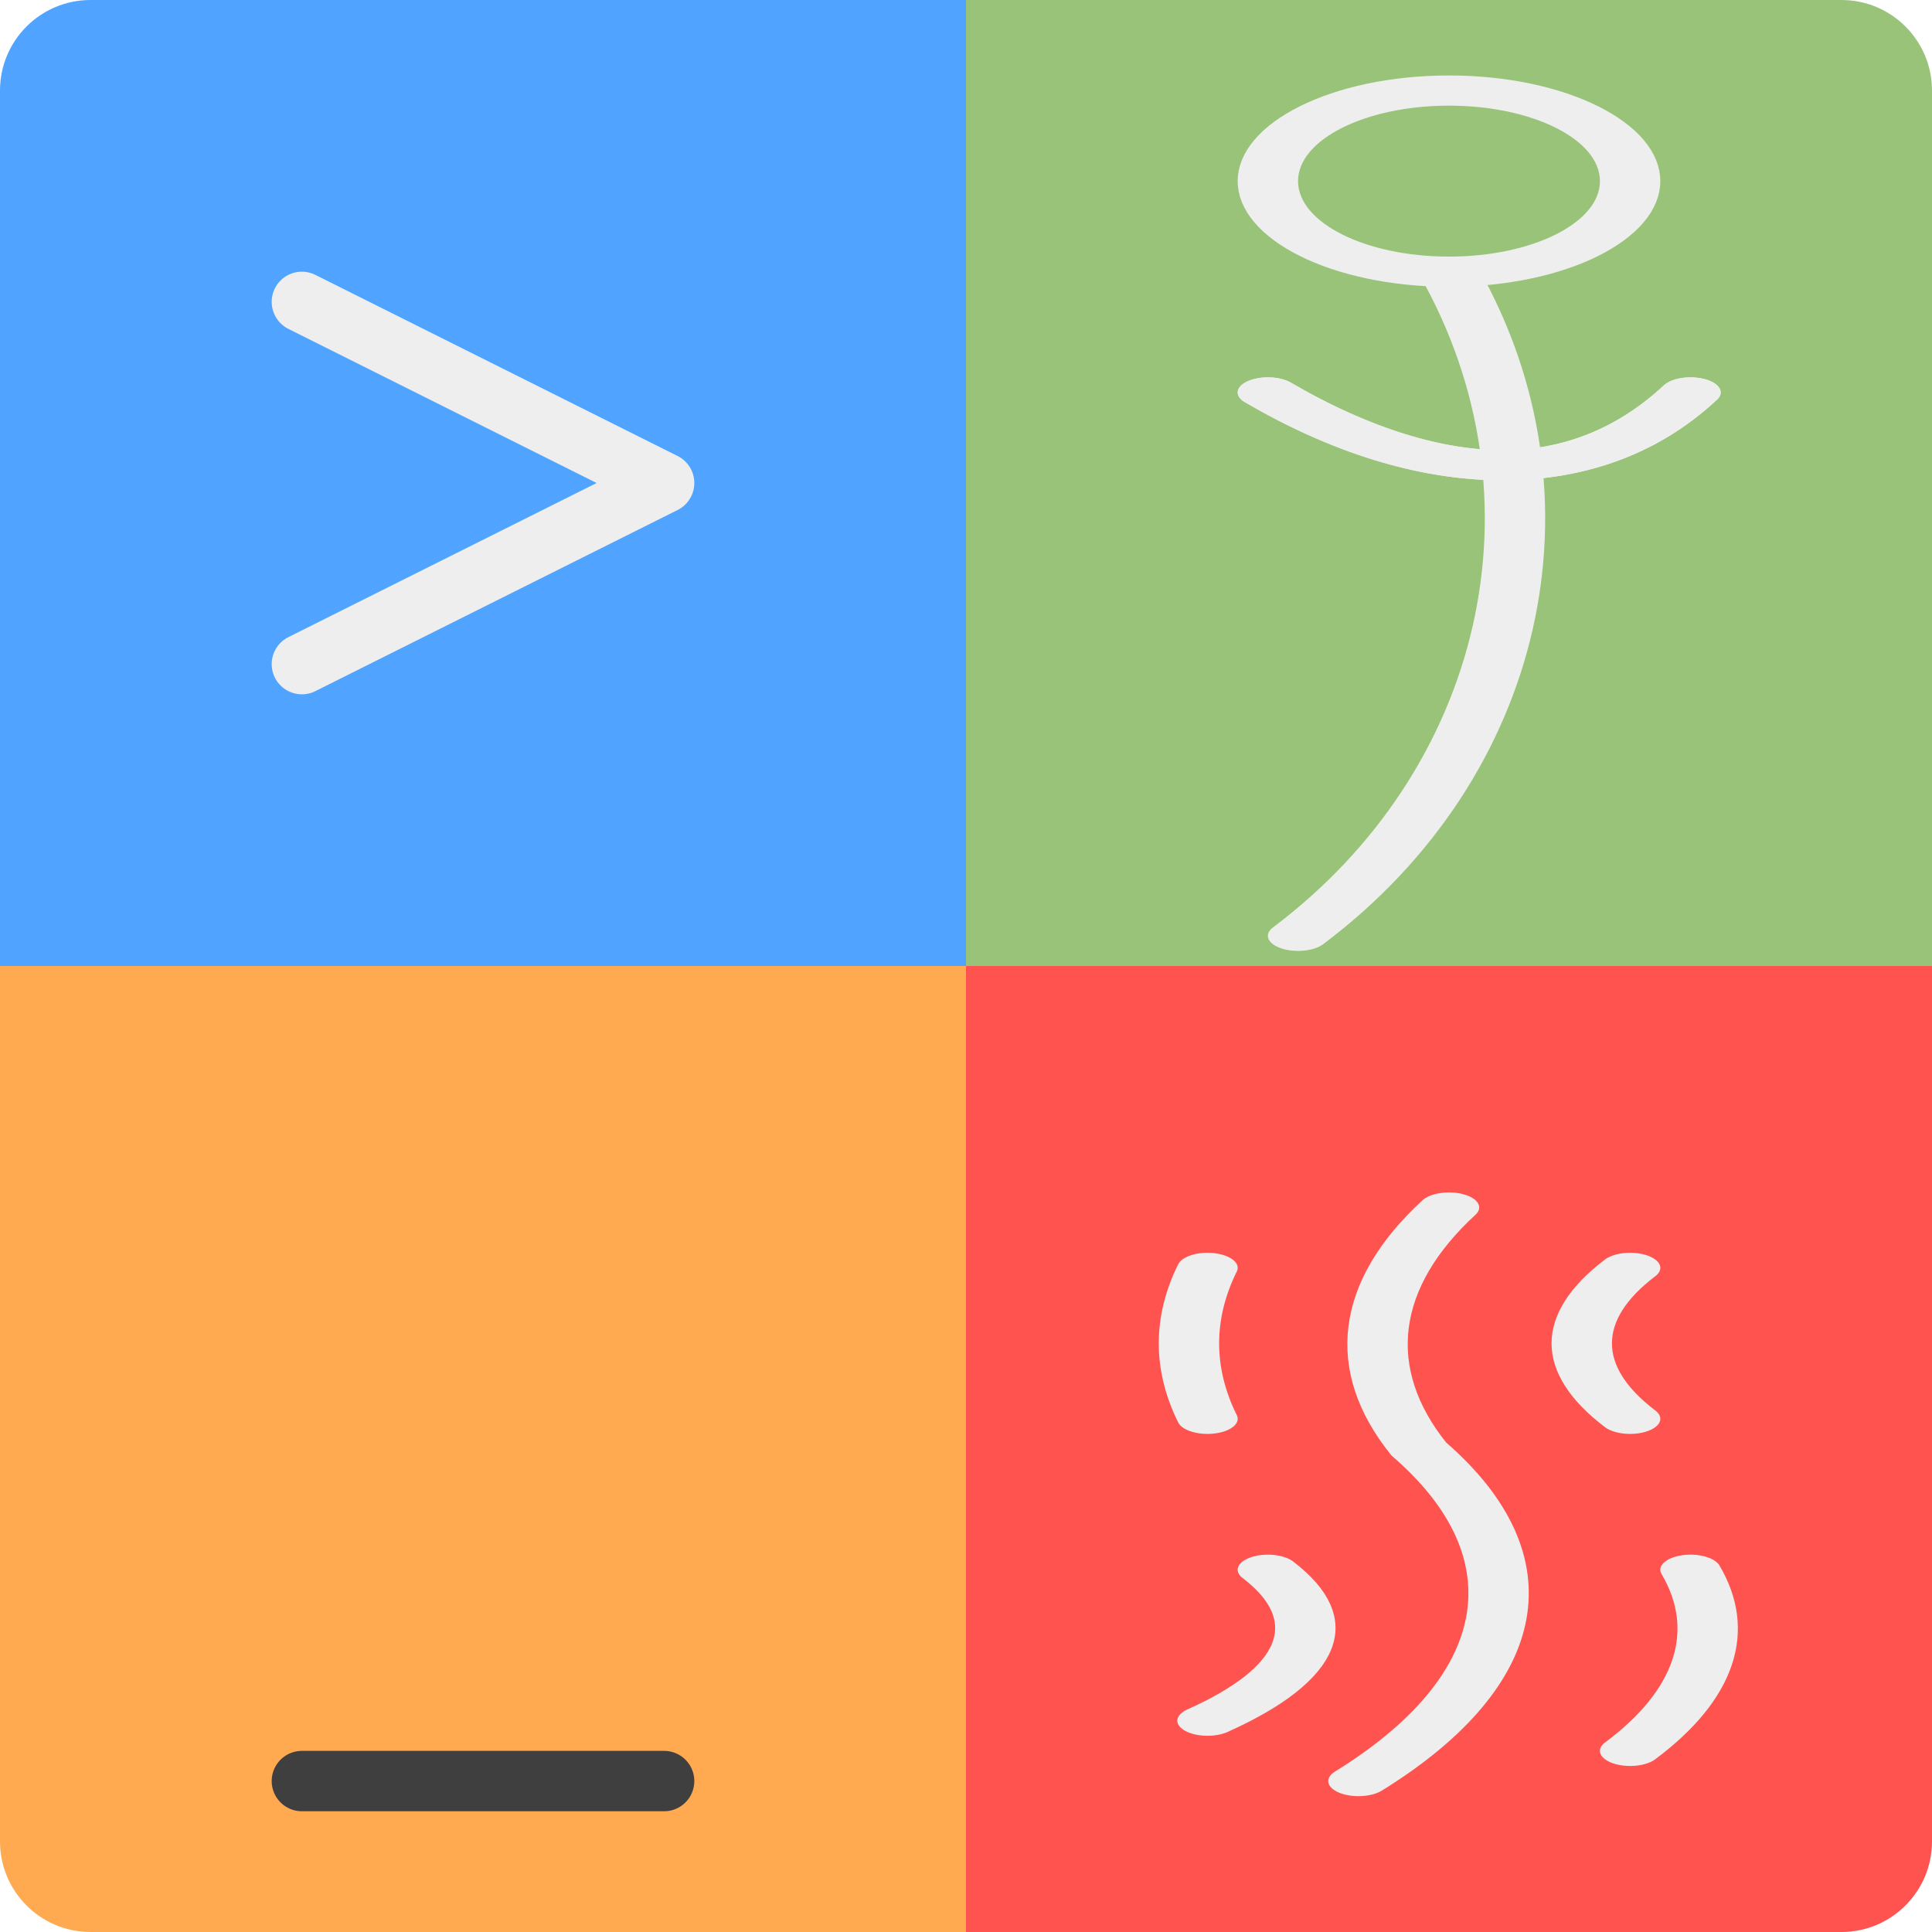
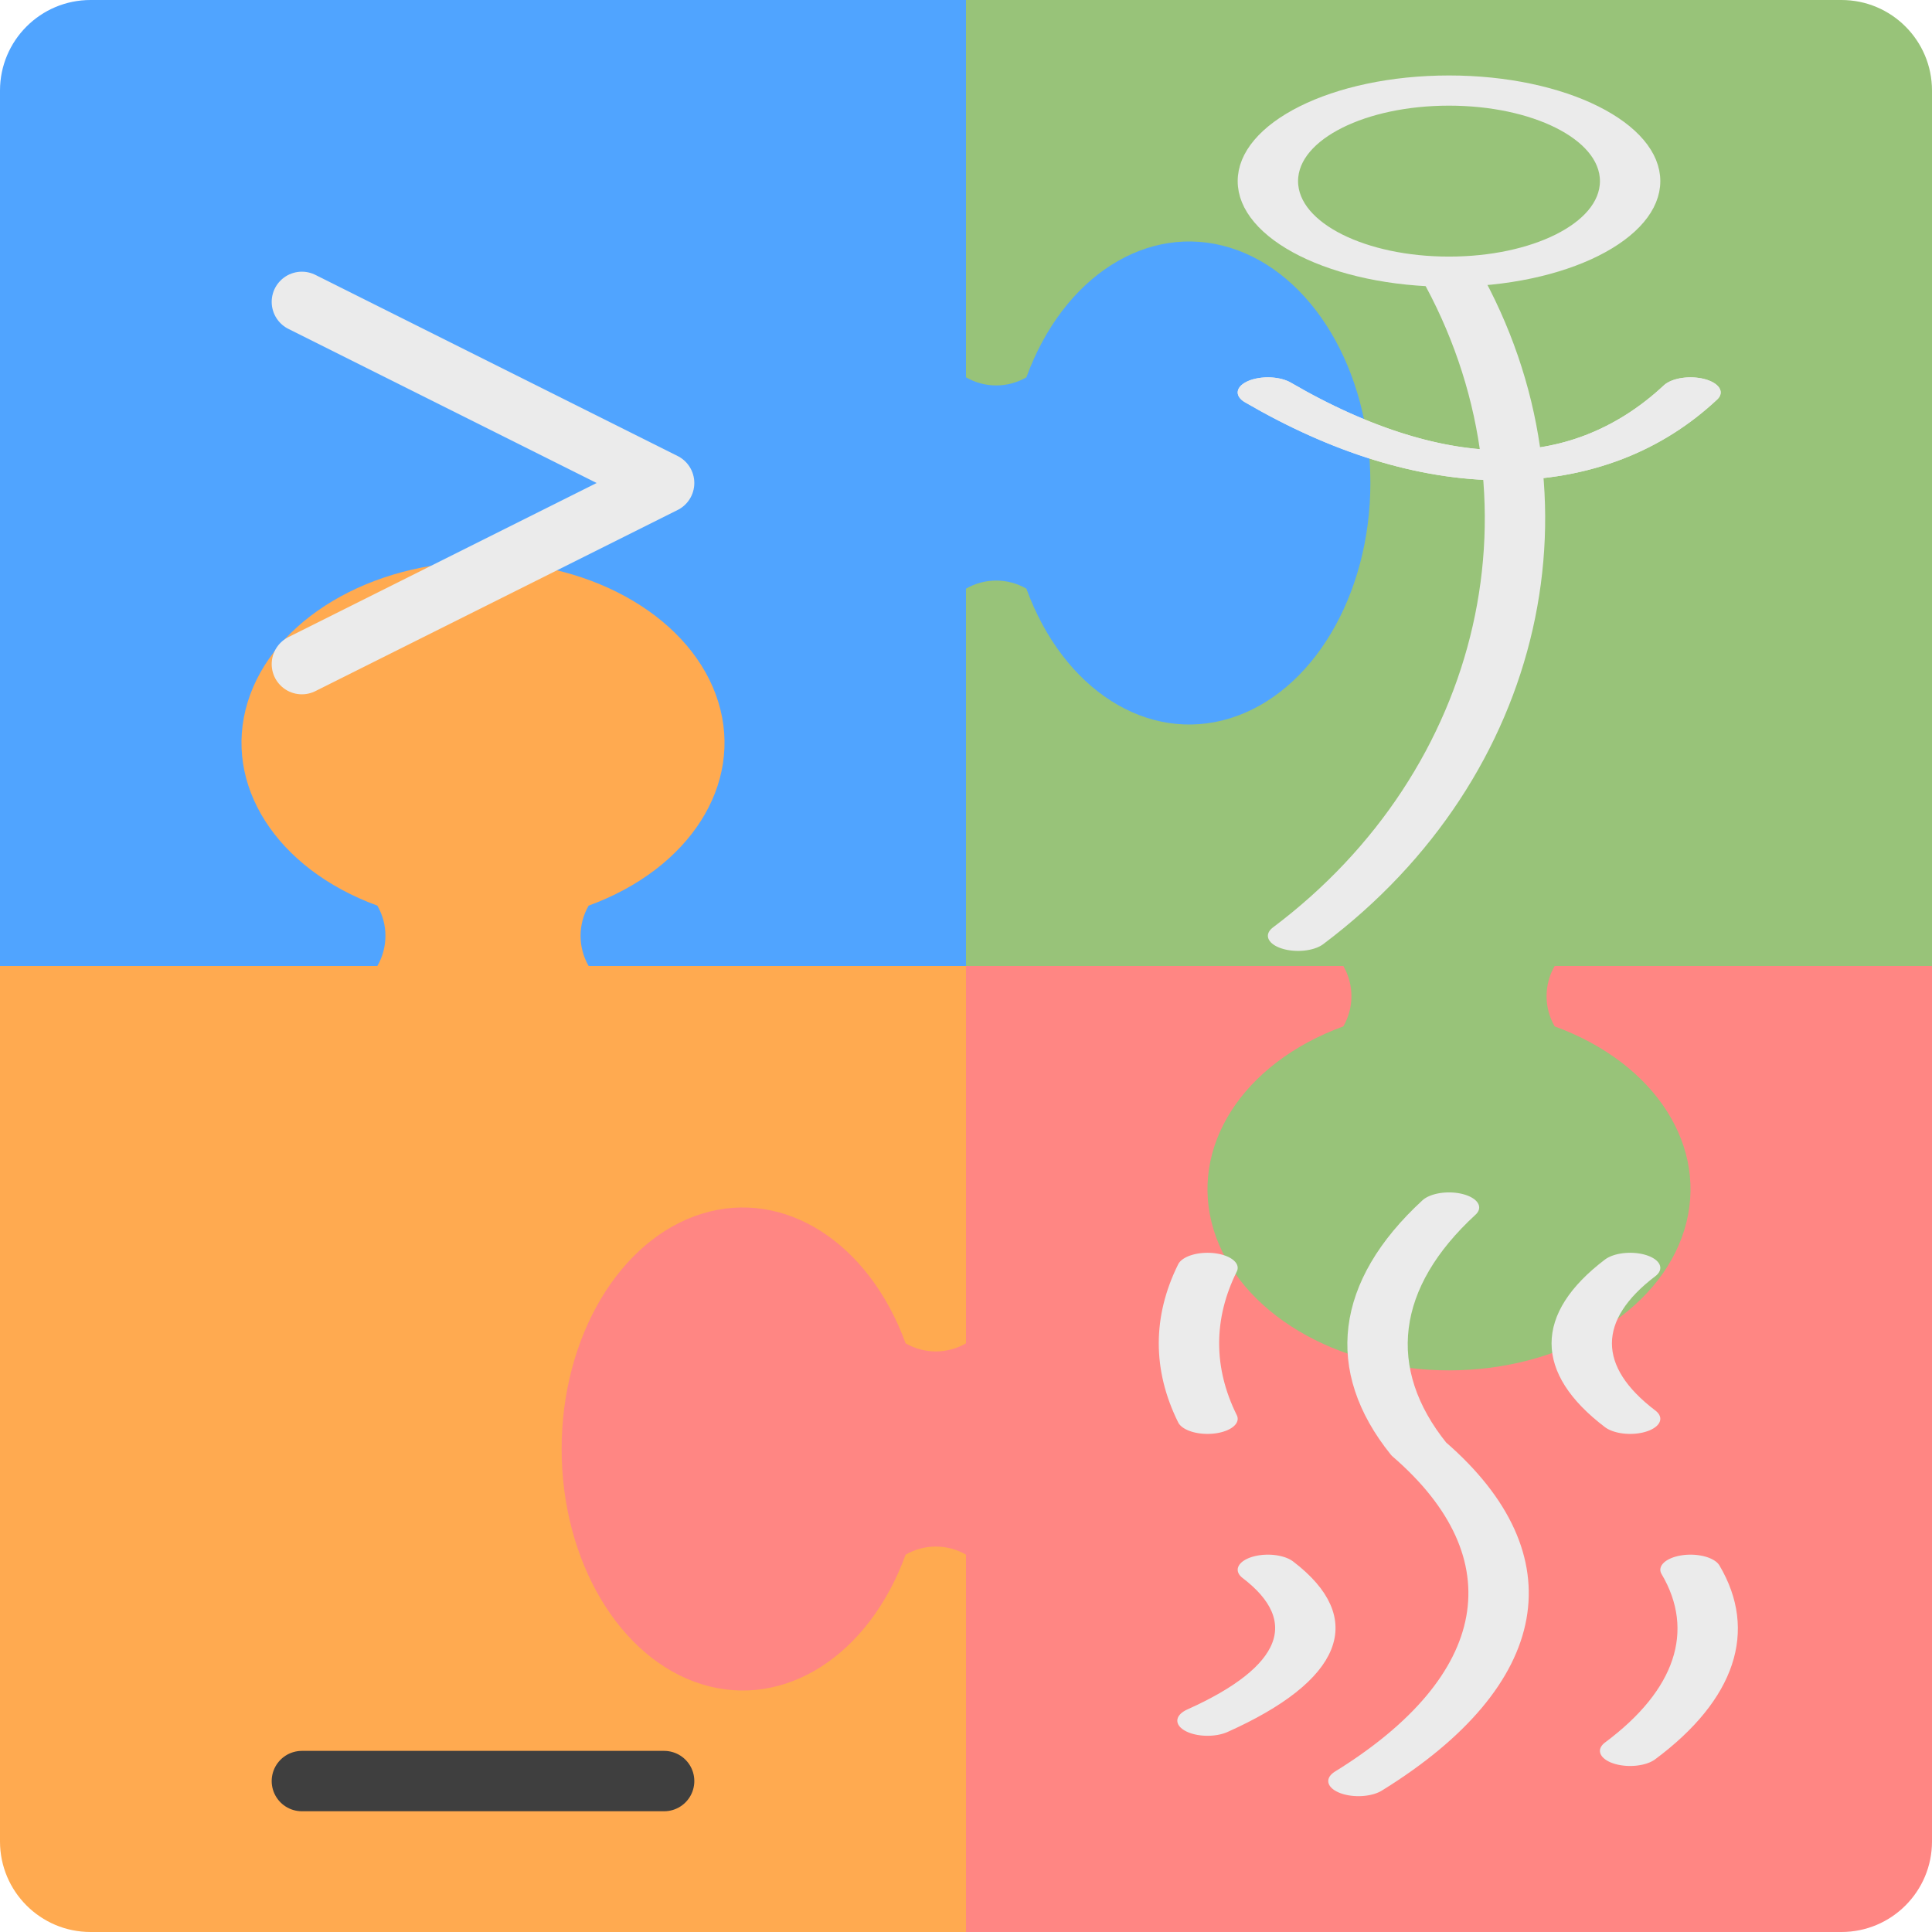
<svg xmlns="http://www.w3.org/2000/svg" width="64" height="64" viewBox="0 0 64 64">
-   <g>
-     <path fill="#50a4ff" d="           M3,0           l29,0 l0,32 l-32,0           l0,-29 a3,3,0,0,1,3,-3           Z           " />
-     <path stroke="#eeeeee" stroke-width="2" fill="none" stroke-linecap="round" stroke-linejoin="round" d="           M16,16 m-6,-6           l12,6 l-12, 6           " />
+   <path fill="#50a4ff" d="           M3,0           l29,0 l0,32 l-32,0           l0,-29 a3,3,0,0,1,3,-3           Z           " />
+   <path fill="#98C379" d="         M32,0         l29,0 a3,3,0,0,1,3,3         l0,29 l-32,0 l0,-29         Z         " />
+   <path fill="#FF8683" d="         M32,32         l32,0         l0,29 a3,3,0,0,1,-3,3         l-29,0 l0,-32         Z         " />
+   <path fill="#ffaa50" d="         M0,32         l32,0 l0,32         l-29,0 a3,3,0,0,1,-3,-3         l0,-29         Z         " />
+   <path fill="#50a4ff" d="           M32,12.5           a2,2,0,0,0,2,0           a6,8,0,1,1,0,7           a2,2,0,0,0,-2,0           Z           " transform="translate(0, 0) rotate(0, 0, 0)" />
+   <path fill="#98C379" d="           M32,12.5           a2,2,0,0,0,2,0           a6,8,0,1,1,0,7           a2,2,0,0,0,-2,0           Z           " transform="translate(16, 16) rotate(90, 32, 16)" />
+   <path fill="#FF8683" d="           M32,12.5           a2,2,0,0,0,2,0           a6,8,0,1,1,0,7           a2,2,0,0,0,-2,0           Z           " transform="translate(0, 32) rotate(180, 32, 16)" />
+   <path fill="#ffaa50" d="           M32,12.5           a2,2,0,0,0,2,0           a6,8,0,1,1,0,7           a2,2,0,0,0,-2,0           Z           " transform="translate(-16, 16) rotate(270, 32, 16)" />
+   <path stroke="#EBEBEB" stroke-width="2" fill="none" stroke-linecap="round" stroke-linejoin="round" d="           M16,16 m-6,-6           l12,6 l-12, 6           " />
+   <g id="letter-f-lower" stroke="#EBEBEB" stroke-width="2" fill="none" stroke-linecap="round" stroke-linejoin="round" transform="translate(16, 0) scale(1, 0.5)">
+     <circle cx="32" cy="12" r="6" />
+     <path d="             M32,32 m0,-14             a20,36,0,0,1,-5,44             M32,32 m8,-6             a18,64,-10,0,1,-14,0             " />
+     <path d="             M32,32 m8,-6             a18,64,-10,0,1,-14,0             " />
  </g>
-   <g>
-     <path fill="#98C379" d="         M32,0         l29,0 a3,3,0,0,1,3,3         l0,29 l-32,0 l0,-29         Z         " />
-     <g id="letter-f-lower" stroke="#eeeeee" stroke-width="2" fill="none" stroke-linecap="round" stroke-linejoin="round" transform="translate(16, 0) scale(1, 0.5)">
-       <circle cx="32" cy="12" r="6" />
-       <path d="             M32,32 m0,-14             a20,36,0,0,1,-5,44             M32,32 m8,-6             a18,64,-10,0,1,-14,0             " />
-       <path d="             M32,32 m8,-6             a18,64,-10,0,1,-14,0             " />
-     </g>
+   <g id="letter-s-lower" stroke="#EBEBEB" stroke-width="2" fill="none" stroke-linecap="round" stroke-linejoin="round" transform="translate(16, 28) scale(1, 0.5)">
+     <path d="           M32,32 m0,-8           a32,24,0,0,0,-1,16           a32,24,0,0,1,-2,22           " />
+     <path d="           M32,32 m-8,-4           a28,24,0,0,0,0,10           m14,-10           a32,16,0,0,0,0,10           m-12,10           a32,14,0,0,1,-2,10           m16,-10           a24,18,0,0,1,-2,12           " />
  </g>
-   <g>
-     <path fill="#ff5350" d="         M32,32         l32,0         l0,29 a3,3,0,0,1,-3,3         l-29,0 l0,-32         Z         " />
-     <g id="letter-s-lower" stroke="#eeeeee" stroke-width="2" fill="none" stroke-linecap="round" stroke-linejoin="round" transform="translate(16, 28) scale(1, 0.5)">
-       <path d="           M32,32 m0,-8           a32,24,0,0,0,-1,16           a32,24,0,0,1,-2,22           " />
-       <path d="           M32,32 m-8,-4           a28,24,0,0,0,0,10           m14,-10           a32,16,0,0,0,0,10           m-12,10           a32,14,0,0,1,-2,10           m16,-10           a24,18,0,0,1,-2,12           " />
-     </g>
-   </g>
-   <g>
-     <path fill="#ffaa50" d="         M0,32         l32,0 l0,32         l-29,0 a3,3,0,0,1,-3,-3         l0,-29         Z         " />
-     <path stroke="#3f3f3f" stroke-width="2" fill="none" stroke-linecap="round" stroke-linejoin="round" d="           M16,48 m-6,11           l12,0           " />
-   </g>
+   <path stroke="#3f3f3f" stroke-width="2" fill="none" stroke-linecap="round" stroke-linejoin="round" d="           M16,48 m-6,11           l12,0           " />
</svg>
